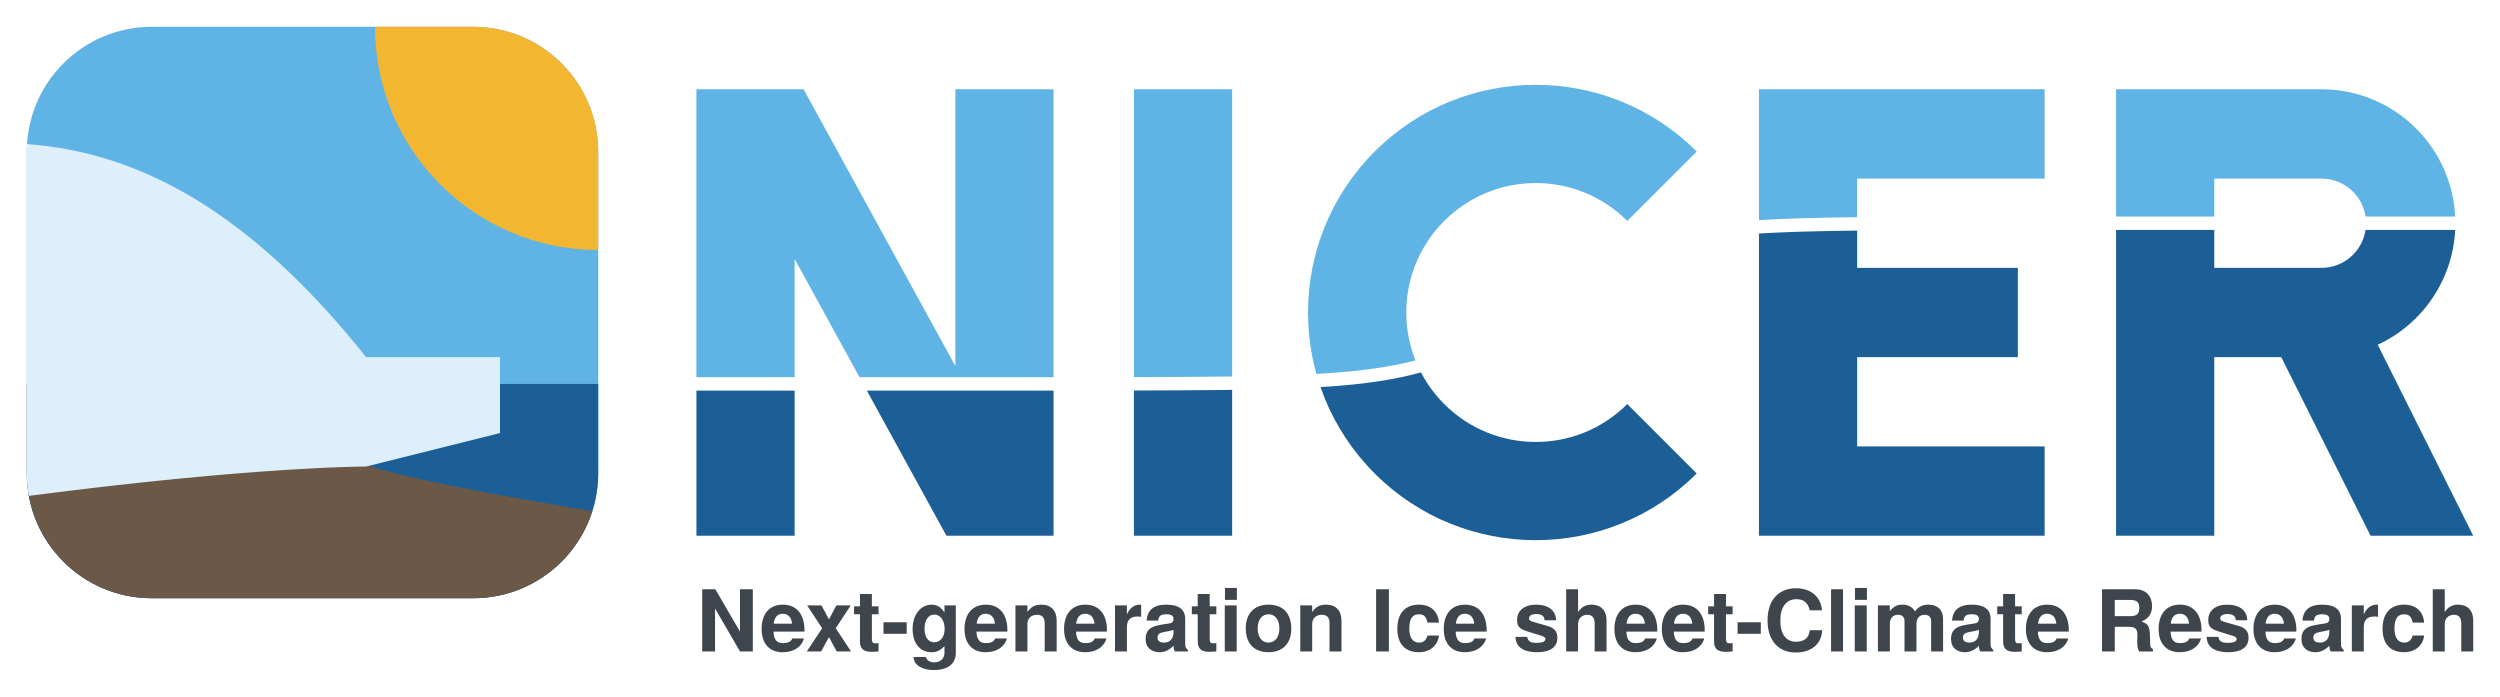
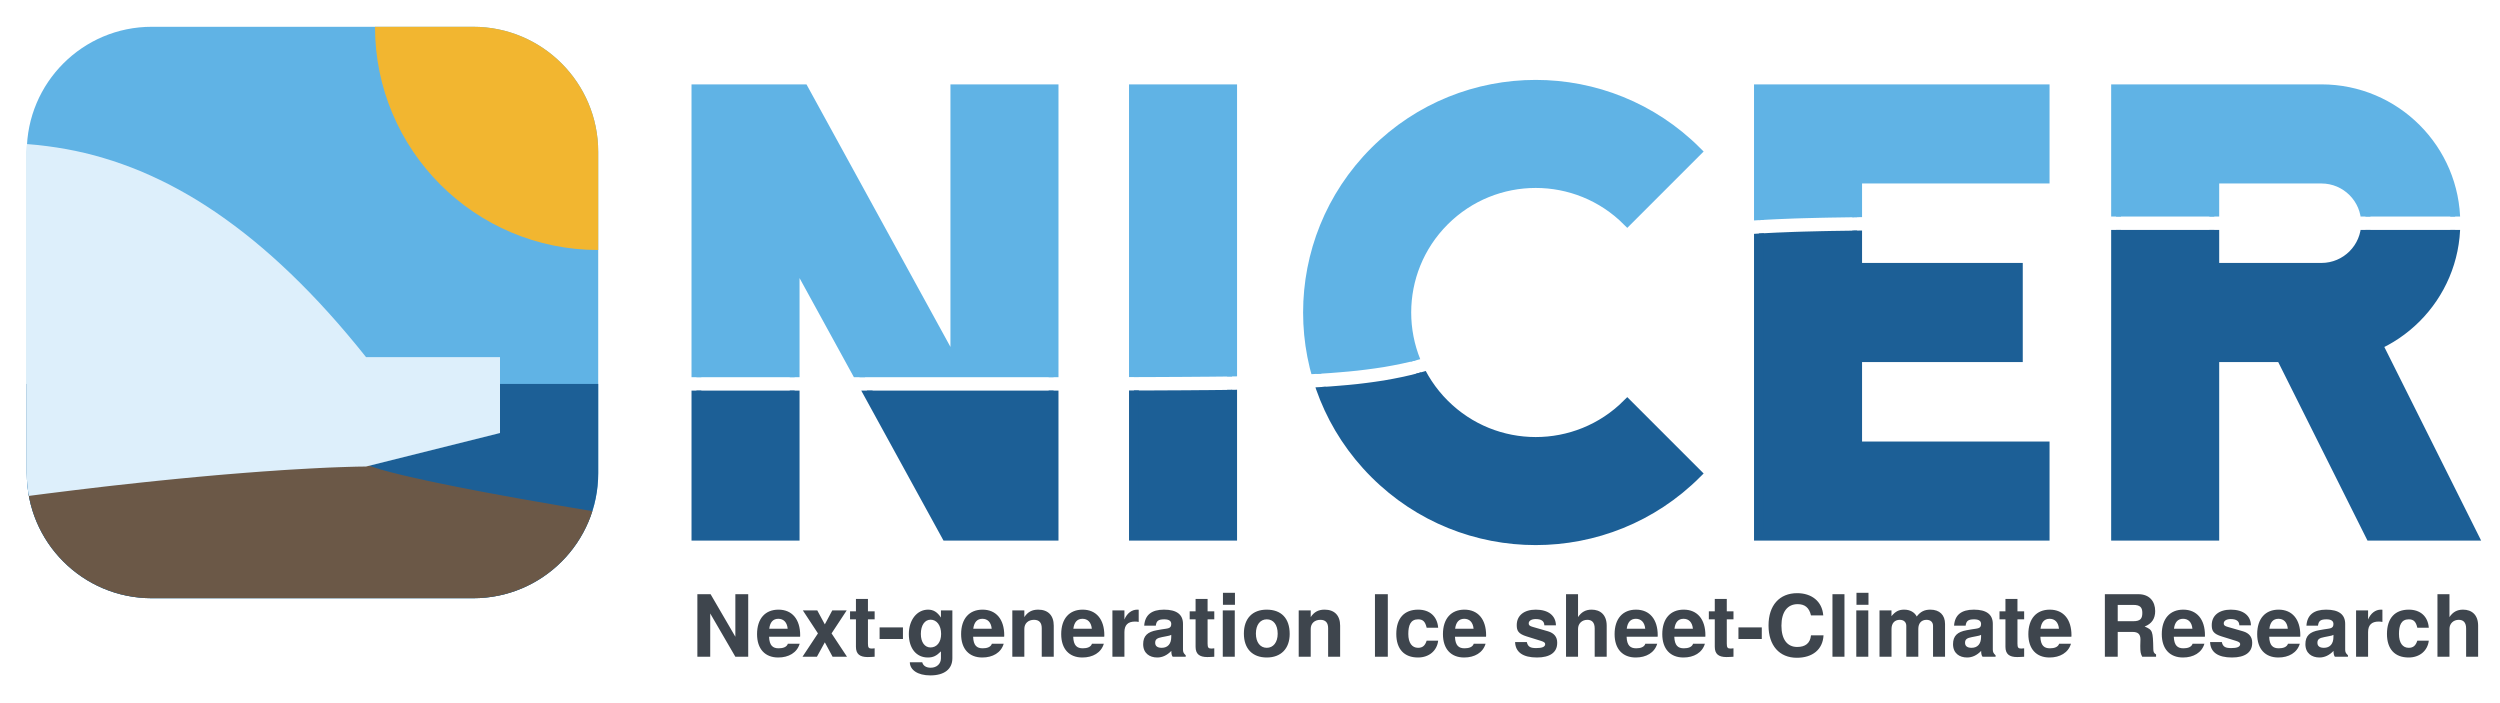
- <svg xmlns="http://www.w3.org/2000/svg" viewBox="-6 -20 560 156.1" width="560" height="156.1">
+ <svg xmlns="http://www.w3.org/2000/svg" viewBox="-6 -20 560 157.3" width="560" height="157.3">
  <defs>
    <clipPath id="c1t-a">
      <path d="M-12,-20H554L554.00,28.50L552.00,28.50L550.00,28.50L548.00,28.50L546.00,28.50L544.00,28.50L542.00,28.50L540.00,28.50L538.00,28.50L536.00,28.50L534.00,28.50L532.00,28.50L530.00,28.50L528.00,28.50L526.00,28.50L524.00,28.50L522.00,28.50L520.00,28.50L518.00,28.50L516.00,28.50L514.00,28.50L512.00,28.50L510.00,28.50L508.00,28.50L506.00,28.50L504.00,28.50L502.00,28.50L500.00,28.50L498.00,28.50L496.00,28.50L494.00,28.50L492.00,28.50L490.00,28.50L488.00,28.50L486.00,28.50L484.00,28.50L482.00,28.50L480.00,28.50L478.00,28.50L476.00,28.50L474.00,28.50L472.00,28.50L470.00,28.50L468.00,28.50L466.00,28.50L464.00,28.50L462.00,28.50L460.00,28.50L458.00,28.50L456.00,28.50L454.00,28.51L452.00,28.51L450.00,28.51L448.00,28.51L446.00,28.51L444.00,28.51L442.00,28.51L440.00,28.52L438.00,28.52L436.00,28.52L434.00,28.52L432.00,28.53L430.00,28.53L428.00,28.54L426.00,28.54L424.00,28.55L422.00,28.56L420.00,28.57L418.00,28.58L416.00,28.60L414.00,28.61L412.00,28.63L410.00,28.65L408.00,28.68L406.00,28.71L404.00,28.74L402.00,28.78L400.00,28.83L398.00,28.88L396.00,28.94L394.00,29.02L392.00,29.10L390.00,29.20L388.00,29.31L386.00,29.44L384.00,29.60L382.00,29.77L380.00,29.97L378.00,30.21L376.00,30.48L374.00,30.78L372.00,31.14L370.00,31.54L368.00,31.99L366.00,32.51L364.00,33.09L362.00,33.74L360.00,34.47L358.00,35.28L356.00,36.16L354.00,37.13L352.00,38.18L350.00,39.31L348.00,40.51L346.00,41.77L344.00,43.08L342.00,44.43L340.00,45.81L338.00,47.19L336.00,48.57L334.00,49.92L332.00,51.23L330.00,52.49L328.00,53.69L326.00,54.82L324.00,55.87L322.00,56.84L320.00,57.72L318.00,58.53L316.00,59.26L314.00,59.91L312.00,60.49L310.00,61.01L308.00,61.46L306.00,61.86L304.00,62.22L302.00,62.52L300.00,62.79L298.00,63.03L296.00,63.23L294.00,63.40L292.00,63.56L290.00,63.69L288.00,63.80L286.00,63.90L284.00,63.98L282.00,64.06L280.00,64.12L278.00,64.17L276.00,64.22L274.00,64.26L272.00,64.29L270.00,64.32L268.00,64.35L266.00,64.37L264.00,64.39L262.00,64.40L260.00,64.42L258.00,64.43L256.00,64.44L254.00,64.45L252.00,64.46L250.00,64.46L248.00,64.47L246.00,64.47L244.00,64.48L242.00,64.48L240.00,64.48L238.00,64.48L236.00,64.49L234.00,64.49L232.00,64.49L230.00,64.49L228.00,64.49L226.00,64.49L224.00,64.49L222.00,64.50L220.00,64.50L218.00,64.50L216.00,64.50L214.00,64.50L212.00,64.50L210.00,64.50L208.00,64.50L206.00,64.50L204.00,64.50L202.00,64.50L200.00,64.50L198.00,64.50L196.00,64.50L194.00,64.50L192.00,64.50L190.00,64.50L188.00,64.50L186.00,64.50L184.00,64.50L182.00,64.50L180.00,64.50L178.00,64.50L176.00,64.50L174.00,64.50L172.00,64.50L170.00,64.50L168.00,64.50L166.00,64.50L164.00,64.50L162.00,64.50L160.00,64.50L158.00,64.50L156.00,64.50L154.00,64.50L152.00,64.50L150.00,64.50L148.00,64.50L146.00,64.50L144.00,64.50L142.00,64.50L140.00,64.50L138.00,64.50L136.00,64.50L134.00,64.50L132.00,64.50L130.00,64.50L128.00,64.50L126.00,64.50L124.00,64.50L122.00,64.50L120.00,64.50L118.00,64.50L116.00,64.50L114.00,64.50L112.00,64.50L110.00,64.50L108.00,64.50L106.00,64.50L104.00,64.50L102.00,64.50L100.00,64.50L98.00,64.50L96.00,64.50L94.00,64.50L92.00,64.50L90.00,64.50L88.00,64.50L86.00,64.50L84.00,64.50L82.00,64.50L80.00,64.50L78.00,64.50L76.00,64.50L74.00,64.50L72.00,64.50L70.00,64.50L68.00,64.50L66.00,64.50L64.00,64.50L62.00,64.50L60.00,64.50L58.00,64.50L56.00,64.50L54.00,64.50L52.00,64.50L50.00,64.50L48.00,64.50L46.00,64.50L44.00,64.50L42.00,64.50L40.00,64.50L38.00,64.50L36.00,64.50L34.00,64.50L32.00,64.50L30.00,64.50L28.00,64.50L26.00,64.50L24.00,64.50L22.00,64.50L20.00,64.50L18.00,64.50L16.00,64.50L14.00,64.50L12.00,64.50L10.00,64.50L8.00,64.50L6.00,64.50L4.00,64.50L2.00,64.50L0.00,64.50L-2.00,64.50L-4.00,64.50L-6.00,64.50L-8.00,64.50L-10.00,64.50L-12.00,64.50Z" />
    </clipPath>
    <clipPath id="c1t-b">
      <path d="M-12,120L-12.00,67.50L-10.00,67.50L-8.00,67.50L-6.00,67.50L-4.00,67.50L-2.00,67.50L0.00,67.50L2.00,67.50L4.00,67.50L6.00,67.50L8.00,67.50L10.00,67.50L12.00,67.50L14.00,67.50L16.00,67.50L18.00,67.50L20.00,67.50L22.00,67.50L24.00,67.50L26.00,67.50L28.00,67.50L30.00,67.50L32.00,67.50L34.00,67.50L36.00,67.50L38.00,67.50L40.00,67.50L42.00,67.50L44.00,67.50L46.00,67.50L48.00,67.50L50.00,67.50L52.00,67.50L54.00,67.50L56.00,67.50L58.00,67.50L60.00,67.50L62.00,67.50L64.00,67.50L66.00,67.50L68.00,67.50L70.00,67.50L72.00,67.50L74.00,67.50L76.00,67.50L78.00,67.50L80.00,67.50L82.00,67.50L84.00,67.50L86.00,67.50L88.00,67.50L90.00,67.50L92.00,67.50L94.00,67.50L96.00,67.50L98.00,67.50L100.00,67.50L102.00,67.50L104.00,67.50L106.00,67.50L108.00,67.50L110.00,67.50L112.00,67.50L114.00,67.50L116.00,67.50L118.00,67.50L120.00,67.50L122.00,67.50L124.00,67.50L126.00,67.50L128.00,67.50L130.00,67.50L132.00,67.50L134.00,67.50L136.00,67.50L138.00,67.50L140.00,67.50L142.00,67.50L144.00,67.50L146.00,67.50L148.00,67.50L150.00,67.50L152.00,67.50L154.00,67.50L156.00,67.50L158.00,67.50L160.00,67.50L162.00,67.50L164.00,67.50L166.00,67.50L168.00,67.50L170.00,67.50L172.00,67.50L174.00,67.50L176.00,67.50L178.00,67.50L180.00,67.50L182.00,67.50L184.00,67.50L186.00,67.50L188.00,67.50L190.00,67.50L192.00,67.50L194.00,67.50L196.00,67.50L198.00,67.50L200.00,67.50L202.00,67.50L204.00,67.50L206.00,67.50L208.00,67.50L210.00,67.50L212.00,67.50L214.00,67.50L216.00,67.50L218.00,67.50L220.00,67.50L222.00,67.50L224.00,67.49L226.00,67.49L228.00,67.49L230.00,67.49L232.00,67.49L234.00,67.49L236.00,67.49L238.00,67.48L240.00,67.48L242.00,67.48L244.00,67.48L246.00,67.47L248.00,67.47L250.00,67.46L252.00,67.46L254.00,67.45L256.00,67.44L258.00,67.43L260.00,67.42L262.00,67.40L264.00,67.39L266.00,67.37L268.00,67.35L270.00,67.32L272.00,67.29L274.00,67.26L276.00,67.22L278.00,67.17L280.00,67.12L282.00,67.06L284.00,66.98L286.00,66.90L288.00,66.80L290.00,66.69L292.00,66.56L294.00,66.40L296.00,66.23L298.00,66.03L300.00,65.79L302.00,65.52L304.00,65.22L306.00,64.86L308.00,64.46L310.00,64.01L312.00,63.49L314.00,62.91L316.00,62.26L318.00,61.53L320.00,60.72L322.00,59.84L324.00,58.87L326.00,57.82L328.00,56.69L330.00,55.49L332.00,54.23L334.00,52.92L336.00,51.57L338.00,50.19L340.00,48.81L342.00,47.43L344.00,46.08L346.00,44.77L348.00,43.51L350.00,42.31L352.00,41.18L354.00,40.13L356.00,39.16L358.00,38.28L360.00,37.47L362.00,36.74L364.00,36.09L366.00,35.51L368.00,34.99L370.00,34.54L372.00,34.14L374.00,33.78L376.00,33.48L378.00,33.21L380.00,32.97L382.00,32.77L384.00,32.60L386.00,32.44L388.00,32.31L390.00,32.20L392.00,32.10L394.00,32.02L396.00,31.94L398.00,31.88L400.00,31.83L402.00,31.78L404.00,31.74L406.00,31.71L408.00,31.68L410.00,31.65L412.00,31.63L414.00,31.61L416.00,31.60L418.00,31.58L420.00,31.57L422.00,31.56L424.00,31.55L426.00,31.54L428.00,31.54L430.00,31.53L432.00,31.53L434.00,31.52L436.00,31.52L438.00,31.52L440.00,31.52L442.00,31.51L444.00,31.51L446.00,31.51L448.00,31.51L450.00,31.51L452.00,31.51L454.00,31.51L456.00,31.50L458.00,31.50L460.00,31.50L462.00,31.50L464.00,31.50L466.00,31.50L468.00,31.50L470.00,31.50L472.00,31.50L474.00,31.50L476.00,31.50L478.00,31.50L480.00,31.50L482.00,31.50L484.00,31.50L486.00,31.50L488.00,31.50L490.00,31.50L492.00,31.50L494.00,31.50L496.00,31.50L498.00,31.50L500.00,31.50L502.00,31.50L504.00,31.50L506.00,31.50L508.00,31.50L510.00,31.50L512.00,31.50L514.00,31.50L516.00,31.50L518.00,31.50L520.00,31.50L522.00,31.50L524.00,31.50L526.00,31.50L528.00,31.50L530.00,31.50L532.00,31.50L534.00,31.50L536.00,31.50L538.00,31.50L540.00,31.50L542.00,31.50L544.00,31.50L546.00,31.50L548.00,31.50L550.00,31.50L552.00,31.50L554.00,31.50L554,120Z" />
    </clipPath>
    <clipPath id="c1t-t">
      <rect y="-14" width="128" height="128" rx="28" />
    </clipPath>
  </defs>
  <g clip-path="url(#c1t-t)">
    <rect x="-12" y="-14" width="152" height="128" fill="#60B3E5" />
    <circle cx="128" cy="-14" r="50" fill="#F2B630" />
    <rect x="-12" y="66.0" width="152" height="48.0" fill="#1C5F96" />
    <path d="M-12.00,92.28L-9.47,91.93L-6.93,91.58L-4.40,91.23L-1.87,90.89L0.67,90.56L3.20,90.23L5.73,89.91L8.27,89.59L10.80,89.28L13.33,88.98L15.87,88.68L18.40,88.39L20.93,88.10L23.47,87.82L26.00,87.55L28.53,87.28L31.07,87.02L33.60,86.77L36.13,86.52L38.67,86.29L41.20,86.06L43.73,85.84L46.27,85.63L48.80,85.42L51.33,85.23L53.87,85.04L56.40,84.87L58.93,84.71L61.47,84.56L64.00,84.42L66.53,84.29L69.07,84.18L71.60,84.09L74.13,84.03L76.67,84.33L79.20,85.15L81.73,85.83L84.27,86.46L86.80,87.04L89.33,87.60L91.87,88.14L94.40,88.66L96.93,89.17L99.47,89.66L102.00,90.15L104.53,90.62L107.07,91.09L109.60,91.55L112.13,92.00L114.67,92.44L117.20,92.88L119.73,93.32L122.27,93.75L124.80,94.17L127.33,94.59L129.87,95.01L132.40,95.42L134.93,95.83L137.47,96.00L140.00,96.00L140,126L-12,126Z" fill="#6B5847" />
    <path d="M-12.00,12.00L-8.00,12.00L-5.90,12.01L-3.80,12.07L-1.70,12.16L0.40,12.30L2.50,12.49L4.60,12.74L6.70,13.04L8.80,13.39L10.90,13.80L13.00,14.27L15.10,14.80L17.20,15.40L19.30,16.05L21.40,16.77L23.50,17.55L25.60,18.39L27.70,19.31L29.80,20.29L31.90,21.33L34.00,22.45L36.10,23.63L38.20,24.88L40.30,26.21L42.40,27.60L44.50,29.07L46.60,30.61L48.70,32.22L50.80,33.90L52.90,35.66L55.00,37.49L57.10,39.40L59.20,41.38L61.30,43.44L63.40,45.57L65.50,47.78L67.60,50.07L69.70,52.43L71.80,54.88L73.90,57.40L76.00,60.00L106.00,60.00L106.00,77.00L76.00,84.50L76.00,84.50L73.90,84.53L71.80,84.59L69.70,84.66L67.60,84.74L65.50,84.84L63.40,84.95L61.30,85.07L59.20,85.19L57.10,85.32L55.00,85.47L52.90,85.61L50.80,85.77L48.70,85.93L46.60,86.10L44.50,86.27L42.40,86.45L40.30,86.64L38.20,86.83L36.10,87.03L34.00,87.23L31.90,87.44L29.80,87.65L27.70,87.87L25.60,88.09L23.50,88.32L21.40,88.55L19.30,88.78L17.20,89.02L15.10,89.27L13.00,89.52L10.90,89.77L8.80,90.03L6.70,90.29L4.60,90.55L2.50,90.82L0.40,91.09L-1.70,91.37L-3.80,91.65L-5.90,91.93L-8.00,92.22L-12.00,91.72Z" fill="#DDEFFB" />
  </g>
-   <g clip-path="url(#c1t-a)" fill="#60B3E5">
+   <g clip-path="url(#c1t-a)" fill="#60B3E5" stroke="#60B3E5" stroke-width="2.2" stroke-linejoin="miter">
    <path transform="translate(150.00 0.00) scale(1.0)" d="M0,100V0H24L58,62V0H80V100H56L22,38V100Z" />
    <path transform="translate(248.00 0.00) scale(1.0)" d="M0,0H22V100H0Z" />
    <path transform="translate(288.00 0.00) scale(1.0)" d="M86.06,13.94A51,51 0 1 0 86.06,86.06L70.51,70.51A29,29 0 1 1 70.51,29.49Z" />
    <path transform="translate(388.00 0.00) scale(1.0)" d="M0,0H64V20H22V40H58V60H22V80H64V100H0Z" />
    <path transform="translate(468.00 0.00) scale(1.0)" d="M0,0H22V100H0Z M22,0H46A30,30 0 0 1 46,60H22V40H46A10,10 0 0 0 46,20H22Z M34,54H57L80,100H57Z" />
  </g>
-   <g clip-path="url(#c1t-b)" fill="#1C5F96">
+   <g clip-path="url(#c1t-b)" fill="#1C5F96" stroke="#1C5F96" stroke-width="2.2" stroke-linejoin="miter">
    <path transform="translate(150.00 0.00) scale(1.0)" d="M0,100V0H24L58,62V0H80V100H56L22,38V100Z" />
    <path transform="translate(248.00 0.00) scale(1.0)" d="M0,0H22V100H0Z" />
    <path transform="translate(288.00 0.00) scale(1.0)" d="M86.06,13.94A51,51 0 1 0 86.06,86.06L70.51,70.51A29,29 0 1 1 70.51,29.49Z" />
    <path transform="translate(388.00 0.00) scale(1.0)" d="M0,0H64V20H22V40H58V60H22V80H64V100H0Z" />
    <path transform="translate(468.00 0.00) scale(1.0)" d="M0,0H22V100H0Z M22,0H46A30,30 0 0 1 46,60H22V40H46A10,10 0 0 0 46,20H22Z M34,54H57L80,100H57Z" />
  </g>
-   <path d="M162.63 125.93V112.00H159.76V121.48L154.24 112.00H151.30V125.93H154.17V116.30L159.76 125.93ZM174.21 121.15C174.21 117.60 172.41 115.44 169.37 115.44C166.41 115.44 164.60 117.45 164.60 120.90C164.60 124.21 166.39 126.10 169.32 126.10C171.63 126.10 173.50 125.05 174.09 123.02H171.46C171.23 123.77 170.39 124.06 169.41 124.06C168.15 124.06 167.35 123.48 167.27 121.48H174.19ZM171.42 119.70H167.31C167.48 118.27 168.15 117.48 169.34 117.48C170.48 117.48 171.29 118.23 171.42 119.70ZM184.64 125.93 181.20 120.73 184.56 115.61H181.35L179.69 118.73L178.01 115.61H174.80L178.16 120.73L174.72 125.93H177.93L179.69 122.72L181.43 125.93ZM190.79 125.93V124.06C190.53 124.09 190.37 124.11 190.18 124.11C189.48 124.11 189.30 123.90 189.30 122.99V117.60H190.79V115.82H189.30V113.05H186.63V115.82H185.31V117.60H186.63V123.71C186.63 125.34 187.49 126.01 189.25 126.01C189.84 126.01 190.32 125.95 190.79 125.93ZM197.10 121.97V119.39H191.90V121.97ZM208.10 126.27V115.61H205.56V117.20C204.76 115.97 203.88 115.44 202.70 115.44C200.25 115.44 198.42 117.69 198.42 120.88C198.42 124.09 200.10 126.10 202.64 126.10C203.84 126.10 204.57 125.74 205.56 124.74V126.27C205.56 127.51 204.63 128.37 203.29 128.37C202.28 128.37 201.61 127.95 201.40 127.17H198.63C198.67 128.85 200.37 130.09 203.19 130.09C206.31 130.09 208.10 128.70 208.10 126.27ZM205.60 120.85C205.60 122.72 204.63 123.87 203.23 123.87C201.97 123.87 201.09 122.72 201.09 120.85C201.09 118.90 201.97 117.67 203.27 117.67C204.61 117.67 205.60 118.94 205.60 120.85ZM219.66 121.15C219.66 117.60 217.87 115.44 214.83 115.44C211.87 115.44 210.05 117.45 210.05 120.90C210.05 124.21 211.85 126.10 214.77 126.10C217.08 126.10 218.96 125.05 219.55 123.02H216.91C216.68 123.77 215.84 124.06 214.87 124.06C213.61 124.06 212.80 123.48 212.73 121.48H219.65ZM216.87 119.70H212.77C212.94 118.27 213.61 117.48 214.79 117.48C215.94 117.48 216.74 118.23 216.87 119.70ZM230.69 125.93V119.01C230.69 116.74 229.43 115.44 227.23 115.44C225.84 115.44 224.90 115.96 224.14 117.10V115.61H221.46V125.93H224.14V119.74C224.14 118.52 225.00 117.71 226.29 117.71C227.44 117.71 228.01 118.34 228.01 119.57V125.93ZM241.96 121.15C241.96 117.60 240.17 115.44 237.13 115.44C234.17 115.44 232.35 117.45 232.35 120.90C232.35 124.21 234.15 126.10 237.07 126.10C239.38 126.10 241.26 125.05 241.85 123.02H239.21C238.98 123.77 238.14 124.06 237.17 124.06C235.91 124.06 235.10 123.48 235.03 121.48H241.94ZM239.17 119.70H235.06C235.24 118.27 235.91 117.48 237.09 117.48C238.24 117.48 239.04 118.23 239.17 119.70ZM249.62 118.17V115.46C249.47 115.44 249.38 115.44 249.30 115.44C248.08 115.44 247.01 116.24 246.43 117.64V115.61H243.76V125.93H246.43V120.45C246.43 118.88 247.22 118.10 248.78 118.10C249.07 118.10 249.26 118.11 249.62 118.17ZM260.09 125.93V125.60C259.62 125.16 259.48 124.88 259.48 124.34V118.61C259.48 116.51 258.05 115.44 255.26 115.44C252.47 115.44 251.02 116.62 250.85 119.01H253.43C253.56 117.94 254.00 117.60 255.32 117.60C256.35 117.60 256.87 117.94 256.87 118.63C256.87 119.72 256.06 119.60 254.73 119.83L253.66 120.02C251.61 120.39 250.62 121.27 250.62 123.14C250.62 125.15 252.03 126.10 253.75 126.10C254.90 126.10 255.95 125.60 256.88 124.63C256.88 125.16 256.94 125.62 257.19 125.93ZM256.87 121.52C256.87 123.06 256.10 123.94 254.74 123.94C253.85 123.94 253.29 123.60 253.29 122.83C253.29 122.05 253.71 121.76 254.82 121.55L255.74 121.38C256.45 121.25 256.56 121.21 256.87 121.06ZM266.46 125.93V124.06C266.19 124.09 266.04 124.11 265.85 124.11C265.14 124.11 264.97 123.90 264.97 122.99V117.60H266.46V115.82H264.97V113.05H262.29V115.82H260.97V117.60H262.29V123.71C262.29 125.34 263.15 126.01 264.91 126.01C265.50 126.01 265.98 125.95 266.46 125.93ZM271.02 125.93V115.61H268.35V125.93ZM271.06 114.37V111.69H268.39V114.37ZM283.25 120.85C283.25 117.35 281.36 115.44 278.13 115.44C274.98 115.44 273.05 117.39 273.05 120.77C273.05 124.17 274.98 126.10 278.15 126.10C281.28 126.10 283.25 124.15 283.25 120.85ZM280.58 120.81C280.58 122.74 279.58 123.94 278.15 123.94C276.70 123.94 275.72 122.74 275.72 120.77C275.72 118.80 276.70 117.60 278.15 117.60C279.62 117.60 280.58 118.78 280.58 120.81ZM294.49 125.93V119.01C294.49 116.74 293.23 115.44 291.03 115.44C289.63 115.44 288.70 115.96 287.93 117.10V115.61H285.26V125.93H287.93V119.74C287.93 118.52 288.79 117.71 290.09 117.71C291.24 117.71 291.81 118.34 291.81 119.57V125.93ZM305.11 125.93V112.00H302.25V125.93ZM316.33 122.36H313.77C313.42 123.43 312.89 123.94 311.86 123.94C310.50 123.94 309.68 122.85 309.68 120.85C309.68 118.95 310.17 117.60 311.86 117.60C312.94 117.60 313.46 118.11 313.77 119.47H316.33C316.14 116.95 314.45 115.44 311.87 115.44C308.80 115.44 307.00 117.33 307.00 120.85C307.00 124.25 308.78 126.10 311.84 126.10C314.34 126.10 316.08 124.55 316.33 122.36ZM327.01 121.15C327.01 117.60 325.21 115.44 322.17 115.44C319.21 115.44 317.40 117.45 317.40 120.90C317.40 124.21 319.19 126.10 322.12 126.10C324.43 126.10 326.30 125.05 326.89 123.02H324.26C324.03 123.77 323.19 124.06 322.21 124.06C320.95 124.06 320.15 123.48 320.07 121.48H326.99ZM324.22 119.70H320.11C320.28 118.27 320.95 117.48 322.14 117.48C323.28 117.48 324.08 118.23 324.22 119.70ZM342.85 122.87V122.74C342.85 121.55 342.18 120.67 340.82 120.27L337.44 119.30C336.70 119.09 336.50 118.92 336.50 118.50C336.50 117.92 337.12 117.54 338.05 117.54C339.33 117.54 339.96 118.00 339.98 118.94H342.56C342.52 116.76 340.84 115.44 338.07 115.44C335.45 115.44 333.83 116.76 333.83 118.88C333.83 120.14 334.17 120.83 336.08 121.42L339.27 122.41C339.94 122.62 340.17 122.83 340.17 123.12C340.17 123.75 339.43 124.00 338.19 124.00C336.96 124.00 336.31 123.77 336.08 122.66H333.47C333.54 124.92 335.20 126.10 338.34 126.10C341.24 126.10 342.85 124.95 342.85 122.87ZM353.87 125.93V119.01C353.87 116.60 352.46 115.44 350.51 115.44C349.19 115.44 348.24 115.97 347.49 117.10V112.00H344.82V125.93H347.49V119.74C347.49 118.55 348.35 117.71 349.55 117.71C350.51 117.71 351.20 118.23 351.20 119.62V125.93ZM365.24 121.15C365.24 117.60 363.44 115.44 360.41 115.44C357.45 115.44 355.63 117.45 355.63 120.90C355.63 124.21 357.43 126.10 360.35 126.10C362.66 126.10 364.53 125.05 365.13 123.02H362.49C362.26 123.77 361.42 124.06 360.45 124.06C359.18 124.06 358.38 123.48 358.31 121.48H365.22ZM362.45 119.70H358.34C358.52 118.27 359.18 117.48 360.37 117.48C361.52 117.48 362.32 118.23 362.45 119.70ZM375.86 121.15C375.86 117.60 374.07 115.44 371.03 115.44C368.07 115.44 366.25 117.45 366.25 120.90C366.25 124.21 368.05 126.10 370.97 126.10C373.29 126.10 375.16 125.05 375.75 123.02H373.11C372.88 123.77 372.04 124.06 371.07 124.06C369.81 124.06 369.01 123.48 368.93 121.48H375.85ZM373.07 119.70H368.97C369.14 118.27 369.81 117.48 370.99 117.48C372.14 117.48 372.94 118.23 373.07 119.70ZM382.11 125.93V124.06C381.85 124.09 381.69 124.11 381.50 124.11C380.79 124.11 380.62 123.90 380.62 122.99V117.60H382.11V115.82H380.62V113.05H377.95V115.82H376.63V117.60H377.95V123.71C377.95 125.34 378.81 126.01 380.56 126.01C381.16 126.01 381.63 125.95 382.11 125.93ZM388.42 121.97V119.39H383.22V121.97ZM402.17 121.17H399.39C399.21 122.95 398.09 123.75 396.31 123.75C394.09 123.75 392.79 122.05 392.79 119.01C392.79 115.94 394.15 114.22 396.40 114.22C397.95 114.22 398.96 114.92 399.39 116.72H402.12C401.87 113.51 399.44 111.77 396.31 111.77C392.37 111.77 389.93 114.46 389.93 118.97C389.93 123.45 392.35 126.16 396.23 126.16C399.69 126.16 402.00 124.36 402.17 121.17ZM406.84 125.93V112.00H404.16V125.93ZM412.15 125.93V115.61H409.47V125.93ZM412.19 114.37V111.69H409.51V114.37ZM429.25 125.93V118.63C429.25 116.62 428.03 115.44 425.96 115.44C424.66 115.44 423.75 115.90 422.94 116.97C422.45 115.99 421.42 115.44 420.14 115.44C418.95 115.44 418.19 115.84 417.31 116.89V115.61H414.65V125.93H417.33V119.74C417.33 118.48 418.01 117.71 419.16 117.71C420.06 117.71 420.61 118.23 420.61 119.05V125.93H423.29V119.74C423.29 118.48 423.98 117.71 425.12 117.71C426.02 117.71 426.57 118.23 426.57 119.05V125.93ZM440.50 125.93V125.60C440.03 125.16 439.89 124.88 439.89 124.34V118.61C439.89 116.51 438.46 115.44 435.67 115.44C432.88 115.44 431.43 116.62 431.26 119.01H433.84C433.97 117.94 434.41 117.60 435.73 117.60C436.76 117.60 437.27 117.94 437.27 118.63C437.27 119.72 436.47 119.60 435.13 119.83L434.06 120.02C432.02 120.39 431.03 121.27 431.03 123.14C431.03 125.15 432.44 126.10 434.16 126.10C435.31 126.10 436.36 125.60 437.29 124.63C437.29 125.16 437.35 125.62 437.60 125.93ZM437.27 121.52C437.27 123.06 436.51 123.94 435.15 123.94C434.26 123.94 433.70 123.60 433.70 122.83C433.70 122.05 434.12 121.76 435.23 121.55L436.15 121.38C436.85 121.25 436.97 121.21 437.27 121.06ZM446.87 125.93V124.06C446.60 124.09 446.45 124.11 446.25 124.11C445.55 124.11 445.38 123.90 445.38 122.99V117.60H446.87V115.82H445.38V113.05H442.70V115.82H441.38V117.60H442.70V123.71C442.70 125.34 443.56 126.01 445.32 126.01C445.91 126.01 446.39 125.95 446.87 125.93ZM457.41 121.15C457.41 117.60 455.62 115.44 452.58 115.44C449.62 115.44 447.80 117.45 447.80 120.90C447.80 124.21 449.60 126.10 452.52 126.10C454.83 126.10 456.71 125.05 457.30 123.02H454.66C454.43 123.77 453.59 124.06 452.62 124.06C451.36 124.06 450.55 123.48 450.48 121.48H457.39ZM454.62 119.70H450.52C450.69 118.27 451.36 117.48 452.54 117.48C453.69 117.48 454.49 118.23 454.62 119.70ZM476.25 125.93V125.41C475.81 125.16 475.64 124.88 475.64 124.27C475.57 120.16 475.49 119.97 473.71 119.20C475.28 118.59 476.06 117.46 476.06 115.76C476.06 113.60 474.78 112.00 472.32 112.00H464.85V125.93H467.71V120.41H471.00C472.24 120.41 472.78 120.90 472.78 122.07L472.74 123.54C472.74 124.84 472.81 125.26 473.18 125.93ZM473.20 116.17C473.20 117.41 472.79 118.02 471.17 118.02H467.71V114.39H471.17C472.74 114.39 473.20 114.96 473.20 116.17ZM487.14 121.15C487.14 117.60 485.35 115.44 482.31 115.44C479.35 115.44 477.53 117.45 477.53 120.90C477.53 124.21 479.33 126.10 482.25 126.10C484.56 126.10 486.44 125.05 487.03 123.02H484.39C484.16 123.77 483.32 124.06 482.35 124.06C481.09 124.06 480.28 123.48 480.21 121.48H487.12ZM484.35 119.70H480.25C480.42 118.27 481.09 117.48 482.27 117.48C483.42 117.48 484.22 118.23 484.35 119.70ZM497.67 122.87V122.74C497.67 121.55 497.00 120.67 495.65 120.27L492.26 119.30C491.52 119.09 491.33 118.92 491.33 118.50C491.33 117.92 491.94 117.54 492.88 117.54C494.16 117.54 494.79 118.00 494.81 118.94H497.39C497.35 116.76 495.67 115.44 492.90 115.44C490.28 115.44 488.65 116.76 488.65 118.88C488.65 120.14 489.00 120.83 490.91 121.42L494.10 122.41C494.77 122.62 495.00 122.83 495.00 123.12C495.00 123.75 494.25 124.00 493.01 124.00C491.79 124.00 491.14 123.77 490.91 122.66H488.29C488.37 124.92 490.03 126.10 493.16 126.10C496.07 126.10 497.67 124.95 497.67 122.87ZM508.39 121.15C508.39 117.60 506.60 115.44 503.56 115.44C500.60 115.44 498.78 117.45 498.78 120.90C498.78 124.21 500.58 126.10 503.50 126.10C505.81 126.10 507.68 125.05 508.28 123.02H505.64C505.41 123.77 504.57 124.06 503.60 124.06C502.33 124.06 501.53 123.48 501.46 121.48H508.37ZM505.60 119.70H501.49C501.67 118.27 502.33 117.48 503.52 117.48C504.67 117.48 505.47 118.23 505.60 119.70ZM519.00 125.93V125.60C518.52 125.16 518.38 124.88 518.38 124.34V118.61C518.38 116.51 516.95 115.44 514.16 115.44C511.37 115.44 509.92 116.62 509.75 119.01H512.33C512.46 117.94 512.90 117.60 514.22 117.60C515.25 117.60 515.77 117.94 515.77 118.63C515.77 119.72 514.96 119.60 513.63 119.83L512.56 120.02C510.51 120.39 509.52 121.27 509.52 123.14C509.52 125.15 510.93 126.10 512.65 126.10C513.80 126.10 514.85 125.60 515.79 124.63C515.79 125.16 515.84 125.62 516.09 125.93ZM515.77 121.52C515.77 123.06 515.00 123.94 513.65 123.94C512.75 123.94 512.19 123.60 512.19 122.83C512.19 122.05 512.61 121.76 513.72 121.55L514.64 121.38C515.35 121.25 515.46 121.21 515.77 121.06ZM526.68 118.17V115.46C526.52 115.44 526.43 115.44 526.35 115.44C525.13 115.44 524.06 116.24 523.49 117.64V115.61H520.81V125.93H523.49V120.45C523.49 118.88 524.27 118.10 525.84 118.10C526.12 118.10 526.31 118.11 526.68 118.17ZM537.01 122.36H534.45C534.11 123.43 533.57 123.94 532.54 123.94C531.19 123.94 530.36 122.85 530.36 120.85C530.36 118.95 530.86 117.60 532.54 117.60C533.63 117.60 534.15 118.11 534.45 119.47H537.01C536.82 116.95 535.14 115.44 532.56 115.44C529.49 115.44 527.69 117.33 527.69 120.85C527.69 124.25 529.47 126.10 532.52 126.10C535.03 126.10 536.77 124.55 537.01 122.36ZM548.00 125.93V119.01C548.00 116.60 546.59 115.44 544.64 115.44C543.32 115.44 542.36 115.97 541.62 117.10V112.00H538.94V125.93H541.62V119.74C541.62 118.55 542.48 117.71 543.68 117.71C544.64 117.71 545.33 118.23 545.33 119.62V125.93Z" fill="#3E454D" />
+   <path d="M161.60 127.11V113.10H158.72V122.63L153.17 113.10H150.21V127.11H153.09V117.42L158.72 127.11ZM173.24 122.30C173.24 118.73 171.44 116.56 168.38 116.56C165.40 116.56 163.58 118.58 163.58 122.05C163.58 125.38 165.38 127.28 168.32 127.28C170.65 127.28 172.53 126.22 173.13 124.19H170.48C170.25 124.94 169.40 125.22 168.42 125.22C167.15 125.22 166.35 124.65 166.27 122.63H173.22ZM170.44 120.84H166.31C166.48 119.40 167.15 118.61 168.34 118.61C169.50 118.61 170.30 119.36 170.44 120.84ZM183.73 127.11 180.27 121.88 183.66 116.73H180.43L178.76 119.86L177.07 116.73H173.84L177.22 121.88L173.76 127.11H176.99L178.76 123.88L180.50 127.11ZM189.92 127.11V125.22C189.65 125.26 189.50 125.28 189.30 125.28C188.59 125.28 188.42 125.07 188.42 124.15V118.73H189.92V116.94H188.42V114.16H185.73V116.94H184.41V118.73H185.73V124.88C185.73 126.51 186.60 127.18 188.36 127.18C188.96 127.18 189.44 127.13 189.92 127.11ZM196.26 123.13V120.54H191.03V123.13ZM207.33 127.45V116.73H204.77V118.33C203.96 117.10 203.08 116.56 201.89 116.56C199.43 116.56 197.58 118.83 197.58 122.03C197.58 125.26 199.28 127.28 201.83 127.28C203.04 127.28 203.77 126.91 204.77 125.91V127.45C204.77 128.70 203.83 129.57 202.48 129.57C201.47 129.57 200.79 129.14 200.58 128.35H197.80C197.83 130.05 199.54 131.29 202.39 131.29C205.52 131.29 207.33 129.89 207.33 127.45ZM204.81 122.00C204.81 123.88 203.83 125.03 202.43 125.03C201.16 125.03 200.27 123.88 200.27 122.00C200.27 120.04 201.16 118.81 202.46 118.81C203.81 118.81 204.81 120.07 204.81 122.00ZM218.95 122.30C218.95 118.73 217.14 116.56 214.09 116.56C211.11 116.56 209.29 118.58 209.29 122.05C209.29 125.38 211.09 127.28 214.03 127.28C216.36 127.28 218.24 126.22 218.83 124.19H216.18C215.95 124.94 215.11 125.22 214.13 125.22C212.86 125.22 212.05 124.65 211.98 122.63H218.93ZM216.14 120.84H212.01C212.19 119.40 212.86 118.61 214.05 118.61C215.20 118.61 216.01 119.36 216.14 120.84ZM230.04 127.11V120.15C230.04 117.86 228.77 116.56 226.56 116.56C225.16 116.56 224.21 117.08 223.45 118.23V116.73H220.76V127.11H223.45V120.88C223.45 119.65 224.31 118.84 225.62 118.84C226.77 118.84 227.35 119.48 227.35 120.71V127.11ZM241.37 122.30C241.37 118.73 239.56 116.56 236.51 116.56C233.53 116.56 231.71 118.58 231.71 122.05C231.71 125.38 233.51 127.28 236.45 127.28C238.78 127.28 240.66 126.22 241.26 124.19H238.60C238.37 124.94 237.53 125.22 236.55 125.22C235.28 125.22 234.47 124.65 234.40 122.63H241.35ZM238.57 120.84H234.43C234.61 119.40 235.28 118.61 236.47 118.61C237.62 118.61 238.43 119.36 238.57 120.84ZM249.07 119.31V116.58C248.92 116.56 248.83 116.56 248.75 116.56C247.52 116.56 246.44 117.37 245.87 118.77V116.73H243.18V127.11H245.87V121.59C245.87 120.02 246.65 119.23 248.23 119.23C248.52 119.23 248.71 119.25 249.07 119.31ZM259.60 127.11V126.78C259.12 126.34 258.99 126.05 258.99 125.51V119.75C258.99 117.63 257.55 116.56 254.74 116.56C251.94 116.56 250.48 117.75 250.30 120.15H252.90C253.03 119.08 253.47 118.73 254.80 118.73C255.84 118.73 256.36 119.08 256.36 119.77C256.36 120.86 255.55 120.75 254.20 120.98L253.13 121.17C251.07 121.53 250.07 122.42 250.07 124.30C250.07 126.32 251.50 127.28 253.22 127.28C254.38 127.28 255.43 126.78 256.38 125.80C256.38 126.34 256.43 126.80 256.68 127.11ZM256.36 122.67C256.36 124.22 255.59 125.11 254.22 125.11C253.32 125.11 252.76 124.76 252.76 123.99C252.76 123.21 253.19 122.92 254.30 122.71L255.22 122.53C255.93 122.40 256.05 122.36 256.36 122.21ZM266.00 127.11V125.22C265.73 125.26 265.58 125.28 265.39 125.28C264.68 125.28 264.50 125.07 264.50 124.15V118.73H266.00V116.94H264.50V114.16H261.81V116.94H260.49V118.73H261.81V124.88C261.81 126.51 262.68 127.18 264.45 127.18C265.04 127.18 265.52 127.13 266.00 127.11ZM270.59 127.11V116.73H267.90V127.11ZM270.63 115.48V112.79H267.94V115.48ZM282.89 122.00C282.89 118.48 280.99 116.56 277.74 116.56C274.57 116.56 272.63 118.52 272.63 121.92C272.63 125.34 274.57 127.28 277.76 127.28C280.91 127.28 282.89 125.32 282.89 122.00ZM280.20 121.96C280.20 123.90 279.20 125.11 277.76 125.11C276.30 125.11 275.32 123.90 275.32 121.92C275.32 119.94 276.30 118.73 277.76 118.73C279.24 118.73 280.20 119.92 280.20 121.96ZM294.19 127.11V120.15C294.19 117.86 292.92 116.56 290.71 116.56C289.31 116.56 288.36 117.08 287.60 118.23V116.73H284.91V127.11H287.60V120.88C287.60 119.65 288.46 118.84 289.77 118.84C290.92 118.84 291.50 119.48 291.50 120.71V127.11ZM304.87 127.11V113.10H301.99V127.11ZM316.15 123.51H313.57C313.23 124.59 312.69 125.11 311.65 125.11C310.29 125.11 309.46 124.01 309.46 122.00C309.46 120.09 309.96 118.73 311.65 118.73C312.75 118.73 313.26 119.25 313.57 120.61H316.15C315.95 118.08 314.26 116.56 311.67 116.56C308.58 116.56 306.77 118.46 306.77 122.00C306.77 125.42 308.56 127.28 311.63 127.28C314.15 127.28 315.90 125.72 316.15 123.51ZM326.89 122.30C326.89 118.73 325.08 116.56 322.03 116.56C319.05 116.56 317.22 118.58 317.22 122.05C317.22 125.38 319.03 127.28 321.97 127.28C324.29 127.28 326.18 126.22 326.77 124.19H324.12C323.89 124.94 323.04 125.22 322.06 125.22C320.80 125.22 319.99 124.65 319.91 122.63H326.87ZM324.08 120.84H319.95C320.12 119.40 320.80 118.61 321.99 118.61C323.14 118.61 323.95 119.36 324.08 120.84ZM342.81 124.03V123.90C342.81 122.71 342.14 121.82 340.78 121.42L337.38 120.44C336.63 120.23 336.43 120.05 336.43 119.63C336.43 119.06 337.05 118.67 337.99 118.67C339.28 118.67 339.91 119.13 339.93 120.07H342.53C342.49 117.88 340.80 116.56 338.01 116.56C335.38 116.56 333.75 117.88 333.75 120.02C333.75 121.28 334.09 121.98 336.01 122.57L339.22 123.57C339.89 123.78 340.12 123.99 340.12 124.28C340.12 124.92 339.37 125.17 338.13 125.17C336.90 125.17 336.24 124.94 336.01 123.82H333.38C333.46 126.09 335.13 127.28 338.28 127.28C341.20 127.28 342.81 126.13 342.81 124.03ZM353.90 127.11V120.15C353.90 117.73 352.48 116.56 350.52 116.56C349.19 116.56 348.23 117.10 347.48 118.23V113.10H344.79V127.11H347.48V120.88C347.48 119.69 348.35 118.84 349.56 118.84C350.52 118.84 351.21 119.36 351.21 120.77V127.11ZM365.33 122.30C365.33 118.73 363.52 116.56 360.47 116.56C357.49 116.56 355.67 118.58 355.67 122.05C355.67 125.38 357.47 127.28 360.41 127.28C362.74 127.28 364.62 126.22 365.22 124.19H362.56C362.33 124.94 361.49 125.22 360.51 125.22C359.24 125.22 358.43 124.65 358.36 122.63H365.31ZM362.53 120.84H358.39C358.57 119.40 359.24 118.61 360.43 118.61C361.58 118.61 362.39 119.36 362.53 120.84ZM376.01 122.30C376.01 118.73 374.21 116.56 371.15 116.56C368.17 116.56 366.35 118.58 366.35 122.05C366.35 125.38 368.16 127.28 371.09 127.28C373.42 127.28 375.30 126.22 375.90 124.19H373.25C373.02 124.94 372.17 125.22 371.19 125.22C369.92 125.22 369.12 124.65 369.04 122.63H375.99ZM373.21 120.84H369.08C369.25 119.40 369.92 118.61 371.11 118.61C372.27 118.61 373.07 119.36 373.21 120.84ZM382.30 127.11V125.22C382.03 125.26 381.87 125.28 381.68 125.28C380.97 125.28 380.80 125.07 380.80 124.15V118.73H382.30V116.94H380.80V114.16H378.11V116.94H376.78V118.73H378.11V124.88C378.11 126.51 378.97 127.18 380.74 127.18C381.33 127.18 381.82 127.13 382.30 127.11ZM388.64 123.13V120.54H383.41V123.13ZM402.47 122.32H399.66C399.49 124.11 398.36 124.92 396.57 124.92C394.34 124.92 393.04 123.21 393.04 120.15C393.04 117.06 394.40 115.33 396.67 115.33C398.22 115.33 399.24 116.04 399.66 117.85H402.41C402.16 114.62 399.72 112.87 396.57 112.87C392.61 112.87 390.15 115.58 390.15 120.11C390.15 124.61 392.59 127.34 396.49 127.34C399.97 127.34 402.30 125.53 402.47 122.32ZM407.16 127.11V113.10H404.47V127.11ZM412.50 127.11V116.73H409.81V127.11ZM412.54 115.48V112.79H409.85V115.48ZM429.69 127.11V119.77C429.69 117.75 428.46 116.56 426.39 116.56C425.08 116.56 424.16 117.02 423.35 118.10C422.85 117.12 421.82 116.56 420.53 116.56C419.34 116.56 418.57 116.96 417.69 118.02V116.73H415.01V127.11H417.70V120.88C417.70 119.61 418.40 118.84 419.55 118.84C420.45 118.84 421.01 119.36 421.01 120.19V127.11H423.70V120.88C423.70 119.61 424.39 118.84 425.54 118.84C426.45 118.84 427.00 119.36 427.00 120.19V127.11ZM441.01 127.11V126.78C440.53 126.34 440.39 126.05 440.39 125.51V119.75C440.39 117.63 438.95 116.56 436.15 116.56C433.34 116.56 431.88 117.75 431.71 120.15H434.30C434.44 119.08 434.88 118.73 436.21 118.73C437.24 118.73 437.76 119.08 437.76 119.77C437.76 120.86 436.96 120.75 435.61 120.98L434.53 121.17C432.48 121.53 431.48 122.42 431.48 124.30C431.48 126.32 432.90 127.28 434.63 127.28C435.78 127.28 436.84 126.78 437.78 125.80C437.78 126.34 437.84 126.80 438.09 127.11ZM437.76 122.67C437.76 124.22 436.99 125.11 435.63 125.11C434.73 125.11 434.17 124.76 434.17 123.99C434.17 123.21 434.59 122.92 435.71 122.71L436.63 122.53C437.34 122.40 437.46 122.36 437.76 122.21ZM447.41 127.11V125.22C447.14 125.26 446.98 125.28 446.79 125.28C446.08 125.28 445.91 125.07 445.91 124.15V118.73H447.41V116.94H445.91V114.16H443.22V116.94H441.89V118.73H443.22V124.88C443.22 126.51 444.08 127.18 445.85 127.18C446.45 127.18 446.93 127.13 447.41 127.11ZM458.01 122.30C458.01 118.73 456.21 116.56 453.15 116.56C450.17 116.56 448.35 118.58 448.35 122.05C448.35 125.38 450.15 127.28 453.09 127.28C455.42 127.28 457.30 126.22 457.90 124.19H455.25C455.02 124.94 454.17 125.22 453.19 125.22C451.92 125.22 451.12 124.65 451.04 122.63H457.99ZM455.21 120.84H451.08C451.25 119.40 451.92 118.61 453.11 118.61C454.27 118.61 455.07 119.36 455.21 120.84ZM476.96 127.11V126.59C476.51 126.34 476.34 126.05 476.34 125.43C476.26 121.30 476.19 121.11 474.40 120.34C475.98 119.73 476.76 118.59 476.76 116.88C476.76 114.71 475.48 113.10 473.00 113.10H465.49V127.11H468.37V121.55H471.67C472.92 121.55 473.46 122.05 473.46 123.23L473.42 124.70C473.42 126.01 473.50 126.43 473.86 127.11ZM473.88 117.29C473.88 118.54 473.48 119.15 471.85 119.15H468.37V115.50H471.85C473.42 115.50 473.88 116.08 473.88 117.29ZM487.91 122.30C487.91 118.73 486.10 116.56 483.05 116.56C480.07 116.56 478.24 118.58 478.24 122.05C478.24 125.38 480.05 127.28 482.99 127.28C485.31 127.28 487.20 126.22 487.79 124.19H485.14C484.91 124.94 484.07 125.22 483.09 125.22C481.82 125.22 481.01 124.65 480.93 122.63H487.89ZM485.10 120.84H480.97C481.14 119.40 481.82 118.61 483.01 118.61C484.16 118.61 484.97 119.36 485.10 120.84ZM498.49 124.03V123.90C498.49 122.71 497.82 121.82 496.46 121.42L493.06 120.44C492.31 120.23 492.12 120.05 492.12 119.63C492.12 119.06 492.73 118.67 493.67 118.67C494.96 118.67 495.59 119.13 495.61 120.07H498.21C498.17 117.88 496.48 116.56 493.69 116.56C491.06 116.56 489.43 117.88 489.43 120.02C489.43 121.28 489.77 121.98 491.69 122.57L494.90 123.57C495.57 123.78 495.80 123.99 495.80 124.28C495.80 124.92 495.05 125.17 493.81 125.17C492.58 125.17 491.92 124.94 491.69 123.82H489.06C489.14 126.09 490.81 127.28 493.96 127.28C496.88 127.28 498.49 126.13 498.49 124.03ZM509.27 122.30C509.27 118.73 507.47 116.56 504.41 116.56C501.43 116.56 499.61 118.58 499.61 122.05C499.61 125.38 501.41 127.28 504.35 127.28C506.68 127.28 508.56 126.22 509.16 124.19H506.51C506.27 124.94 505.43 125.22 504.45 125.22C503.18 125.22 502.37 124.65 502.30 122.63H509.25ZM506.47 120.84H502.34C502.51 119.40 503.18 118.61 504.37 118.61C505.53 118.61 506.33 119.36 506.47 120.84ZM519.94 127.11V126.78C519.45 126.34 519.32 126.05 519.32 125.51V119.75C519.32 117.63 517.88 116.56 515.07 116.56C512.27 116.56 510.81 117.75 510.64 120.15H513.23C513.36 119.08 513.81 118.73 515.13 118.73C516.17 118.73 516.69 119.08 516.69 119.77C516.69 120.86 515.88 120.75 514.54 120.98L513.46 121.17C511.40 121.53 510.41 122.42 510.41 124.30C510.41 126.32 511.83 127.28 513.56 127.28C514.71 127.28 515.77 126.78 516.71 125.80C516.71 126.34 516.77 126.80 517.01 127.11ZM516.69 122.67C516.69 124.22 515.92 125.11 514.56 125.11C513.65 125.11 513.10 124.76 513.10 123.99C513.10 123.21 513.52 122.92 514.63 122.71L515.55 122.53C516.27 122.40 516.38 122.36 516.69 122.21ZM527.66 119.31V116.58C527.50 116.56 527.41 116.56 527.33 116.56C526.10 116.56 525.03 117.37 524.45 118.77V116.73H521.76V127.11H524.45V121.59C524.45 120.02 525.24 119.23 526.81 119.23C527.10 119.23 527.29 119.25 527.66 119.31ZM538.05 123.51H535.48C535.13 124.59 534.59 125.11 533.56 125.11C532.19 125.11 531.37 124.01 531.37 122.00C531.37 120.09 531.87 118.73 533.56 118.73C534.65 118.73 535.17 119.25 535.48 120.61H538.05C537.86 118.08 536.17 116.56 533.58 116.56C530.48 116.56 528.68 118.46 528.68 122.00C528.68 125.42 530.46 127.28 533.54 127.28C536.05 127.28 537.80 125.72 538.05 123.51ZM549.10 127.11V120.15C549.10 117.73 547.68 116.56 545.72 116.56C544.39 116.56 543.43 117.10 542.68 118.23V113.10H539.99V127.11H542.68V120.88C542.68 119.69 543.55 118.84 544.76 118.84C545.72 118.84 546.41 119.36 546.41 120.77V127.11Z" fill="#3E454D" />
</svg>
